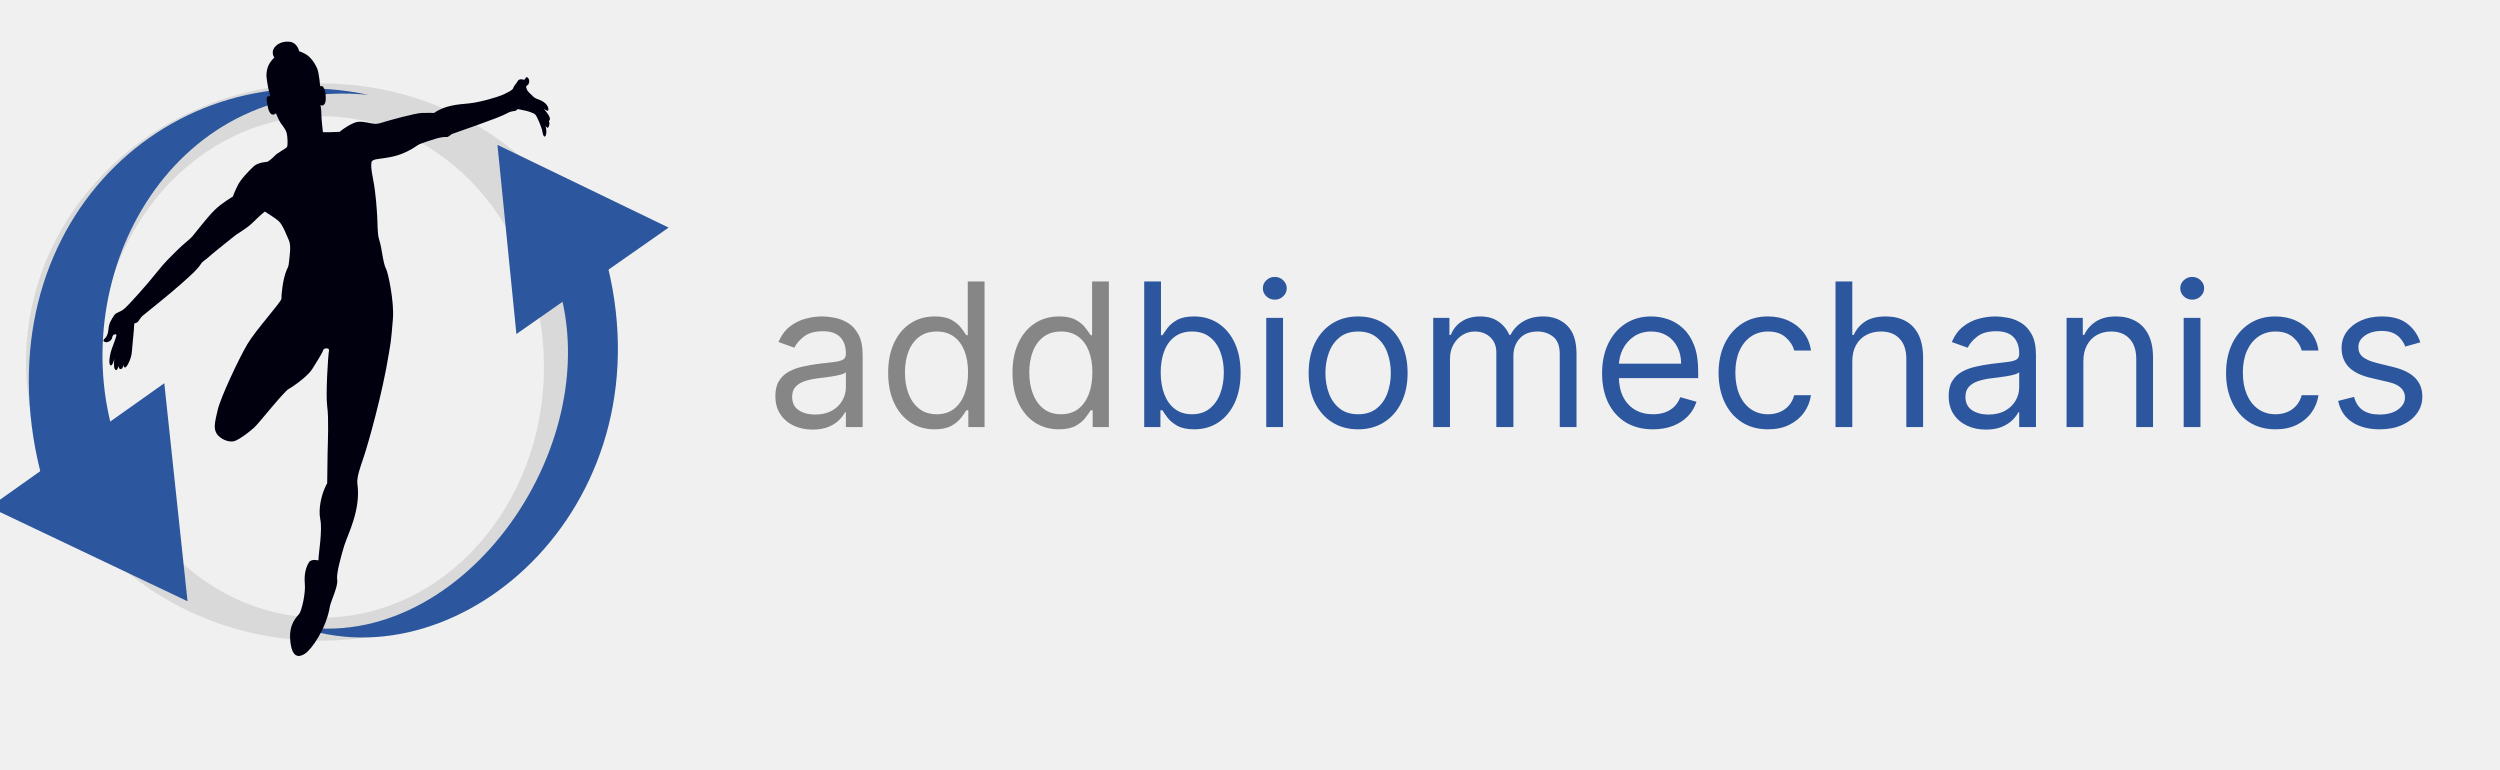
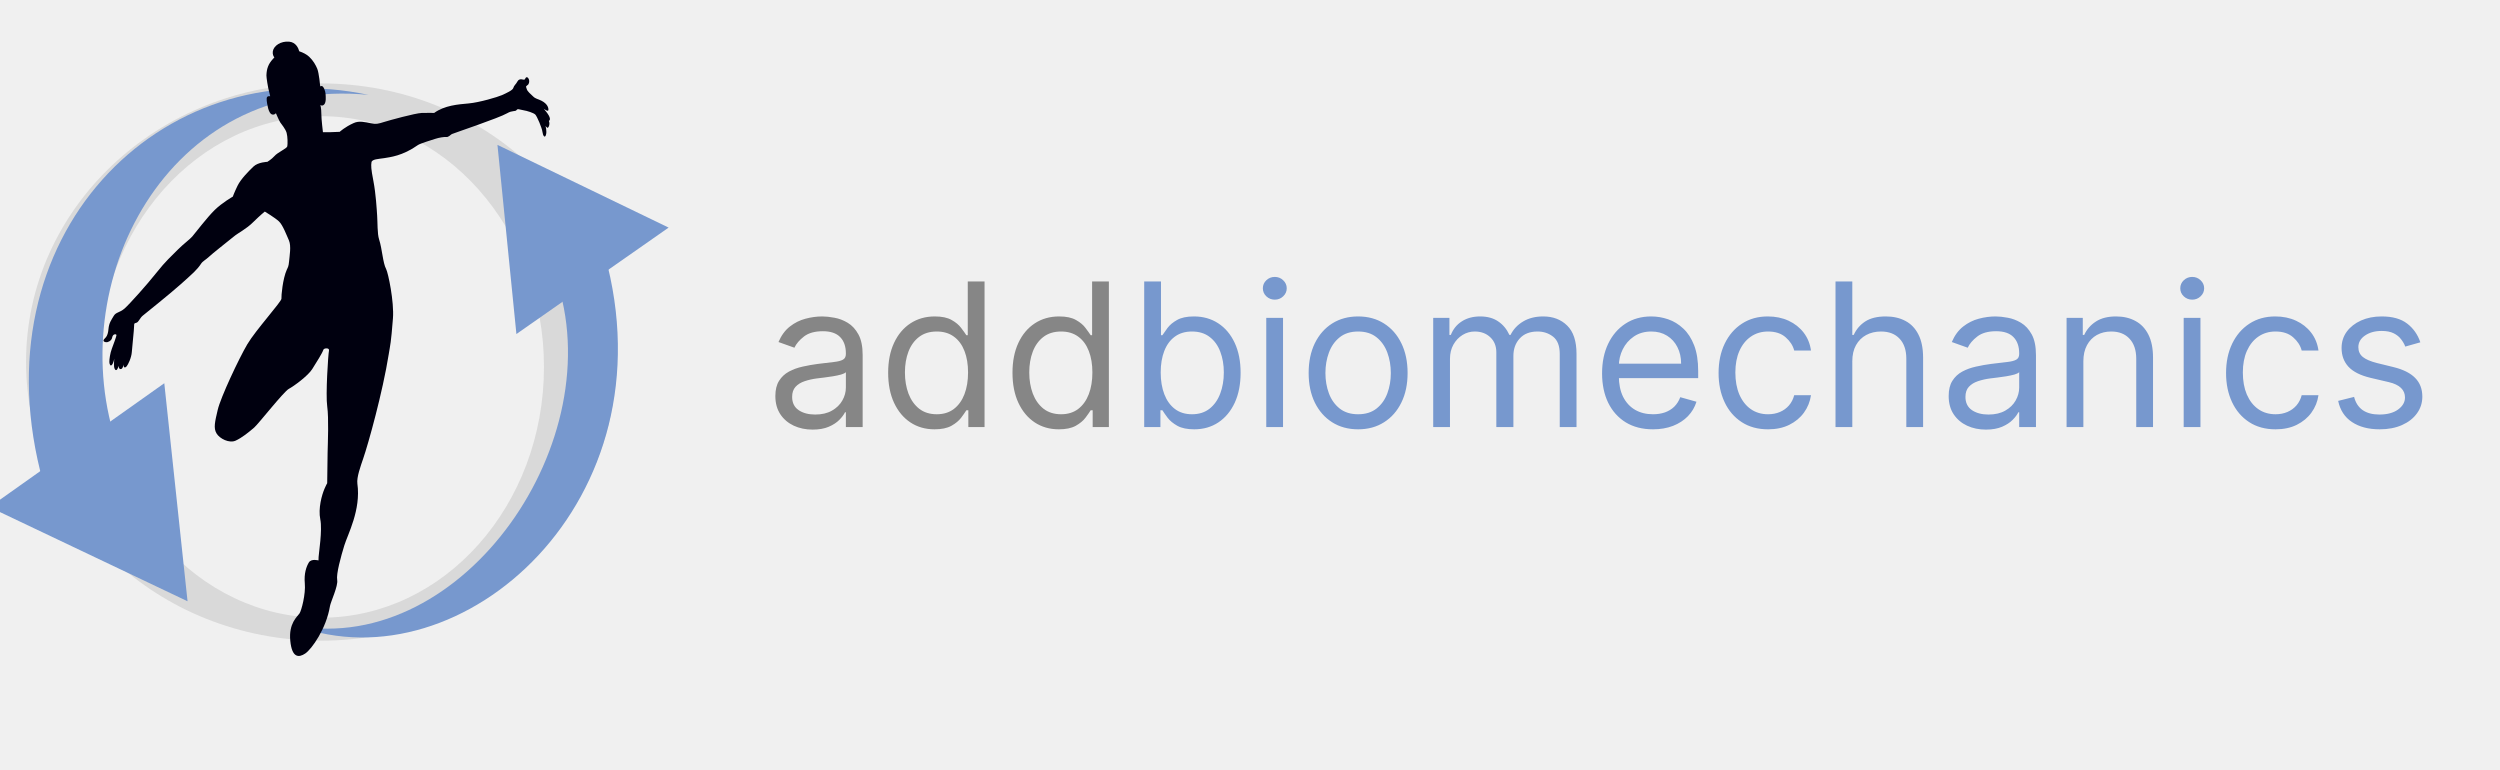
<svg xmlns="http://www.w3.org/2000/svg" xmlns:xlink="http://www.w3.org/1999/xlink" width="562" height="173" viewBox="0 0 562 173" fill="none" version="1.1" id="svg3712">
  <g clip-path="url(#clip0_123_2)" id="g3705">
    <path d="M182.675 96.575C181.119 96.575 179.708 96.282 178.44 95.696C177.172 95.1 176.165 94.242 175.42 93.124C174.674 91.994 174.301 90.631 174.301 89.033C174.301 87.626 174.578 86.487 175.132 85.613C175.686 84.729 176.426 84.036 177.353 83.535C178.28 83.035 179.303 82.662 180.422 82.417C181.551 82.161 182.685 81.959 183.825 81.81C185.317 81.618 186.526 81.474 187.453 81.378C188.39 81.272 189.072 81.096 189.498 80.851C189.935 80.606 190.153 80.18 190.153 79.572V79.445C190.153 77.868 189.722 76.643 188.859 75.769C188.007 74.896 186.712 74.459 184.976 74.459C183.175 74.459 181.764 74.853 180.741 75.641C179.718 76.43 178.999 77.271 178.584 78.166L175.004 76.888C175.643 75.396 176.496 74.235 177.561 73.404C178.637 72.562 179.809 71.977 181.077 71.646C182.355 71.305 183.612 71.135 184.848 71.135C185.636 71.135 186.542 71.231 187.565 71.423C188.598 71.604 189.594 71.982 190.553 72.557C191.522 73.132 192.327 74.001 192.966 75.162C193.605 76.323 193.925 77.879 193.925 79.828V96H190.153V92.676H189.962C189.706 93.209 189.28 93.779 188.683 94.386C188.087 94.993 187.293 95.51 186.302 95.936C185.311 96.362 184.102 96.575 182.675 96.575ZM183.25 93.188C184.741 93.188 185.999 92.894 187.021 92.309C188.055 91.723 188.832 90.966 189.354 90.039C189.887 89.113 190.153 88.138 190.153 87.115V83.663C189.994 83.855 189.642 84.031 189.099 84.191C188.566 84.34 187.948 84.473 187.245 84.59C186.553 84.697 185.876 84.793 185.216 84.878C184.566 84.952 184.038 85.016 183.634 85.07C182.653 85.197 181.737 85.405 180.885 85.693C180.043 85.97 179.362 86.391 178.839 86.955C178.328 87.509 178.072 88.266 178.072 89.224C178.072 90.535 178.557 91.526 179.527 92.197C180.507 92.857 181.748 93.188 183.25 93.188ZM210.077 96.511C208.031 96.511 206.225 95.995 204.659 94.961C203.093 93.917 201.868 92.447 200.984 90.551C200.1 88.644 199.658 86.391 199.658 83.791C199.658 81.213 200.1 78.976 200.984 77.079C201.868 75.183 203.099 73.718 204.675 72.685C206.252 71.652 208.074 71.135 210.141 71.135C211.739 71.135 213.001 71.401 213.928 71.934C214.865 72.456 215.579 73.053 216.069 73.724C216.57 74.384 216.959 74.928 217.236 75.354H217.555V63.273H221.327V96H217.683V92.229H217.236C216.959 92.676 216.565 93.241 216.053 93.923C215.542 94.594 214.812 95.196 213.864 95.728C212.916 96.25 211.653 96.511 210.077 96.511ZM210.588 93.124C212.101 93.124 213.379 92.729 214.423 91.941C215.467 91.142 216.261 90.039 216.804 88.633C217.348 87.216 217.619 85.581 217.619 83.727C217.619 81.895 217.353 80.291 216.82 78.917C216.288 77.532 215.499 76.456 214.455 75.689C213.411 74.912 212.122 74.523 210.588 74.523C208.99 74.523 207.658 74.933 206.593 75.753C205.538 76.563 204.745 77.665 204.212 79.061C203.69 80.446 203.429 82.001 203.429 83.727C203.429 85.474 203.695 87.062 204.228 88.489C204.771 89.906 205.57 91.035 206.625 91.877C207.69 92.708 209.011 93.124 210.588 93.124ZM238.026 96.511C235.98 96.511 234.175 95.995 232.609 94.961C231.043 93.917 229.817 92.447 228.933 90.551C228.049 88.644 227.607 86.391 227.607 83.791C227.607 81.213 228.049 78.976 228.933 77.079C229.817 75.183 231.048 73.718 232.625 72.685C234.201 71.652 236.023 71.135 238.09 71.135C239.688 71.135 240.95 71.401 241.877 71.934C242.815 72.456 243.528 73.053 244.018 73.724C244.519 74.384 244.908 74.928 245.185 75.354H245.505V63.273H249.276V96H245.632V92.229H245.185C244.908 92.676 244.514 93.241 244.002 93.923C243.491 94.594 242.761 95.196 241.813 95.728C240.865 96.25 239.603 96.511 238.026 96.511ZM238.537 93.124C240.05 93.124 241.328 92.729 242.372 91.941C243.416 91.142 244.21 90.039 244.753 88.633C245.297 87.216 245.568 85.581 245.568 83.727C245.568 81.895 245.302 80.291 244.769 78.917C244.237 77.532 243.448 76.456 242.404 75.689C241.36 74.912 240.071 74.523 238.537 74.523C236.939 74.523 235.608 74.933 234.542 75.753C233.487 76.563 232.694 77.665 232.161 79.061C231.639 80.446 231.378 82.001 231.378 83.727C231.378 85.474 231.644 87.062 232.177 88.489C232.72 89.906 233.519 91.035 234.574 91.877C235.639 92.708 236.96 93.124 238.537 93.124Z" fill="#868686" id="path3657" />
-     <path d="M257.218 96V63.273H260.989V75.354H261.309C261.586 74.928 261.969 74.384 262.459 73.724C262.96 73.053 263.674 72.456 264.601 71.934C265.538 71.401 266.806 71.135 268.404 71.135C270.471 71.135 272.293 71.652 273.869 72.685C275.446 73.718 276.676 75.183 277.561 77.079C278.445 78.976 278.887 81.213 278.887 83.791C278.887 86.391 278.445 88.644 277.561 90.551C276.676 92.447 275.451 93.917 273.885 94.961C272.319 95.995 270.513 96.511 268.468 96.511C266.891 96.511 265.629 96.25 264.681 95.728C263.733 95.196 263.003 94.594 262.491 93.923C261.98 93.241 261.586 92.676 261.309 92.229H260.861V96H257.218ZM260.925 83.727C260.925 85.581 261.197 87.216 261.74 88.633C262.284 90.039 263.077 91.142 264.121 91.941C265.165 92.729 266.444 93.124 267.957 93.124C269.533 93.124 270.849 92.708 271.904 91.877C272.969 91.035 273.768 89.906 274.301 88.489C274.844 87.062 275.116 85.474 275.116 83.727C275.116 82.001 274.849 80.446 274.317 79.061C273.795 77.665 273.001 76.563 271.936 75.753C270.881 74.933 269.555 74.523 267.957 74.523C266.422 74.523 265.133 74.912 264.089 75.689C263.045 76.456 262.257 77.532 261.724 78.917C261.192 80.291 260.925 81.895 260.925 83.727ZM284.656 96V71.454H288.427V96H284.656ZM286.573 67.364C285.838 67.364 285.204 67.113 284.672 66.613C284.15 66.112 283.889 65.51 283.889 64.807C283.889 64.104 284.15 63.502 284.672 63.001C285.204 62.5 285.838 62.25 286.573 62.25C287.309 62.25 287.937 62.5 288.459 63.001C288.992 63.502 289.258 64.104 289.258 64.807C289.258 65.51 288.992 66.112 288.459 66.613C287.937 67.113 287.309 67.364 286.573 67.364ZM305.306 96.511C303.09 96.511 301.146 95.984 299.473 94.929C297.811 93.875 296.512 92.399 295.574 90.503C294.647 88.606 294.184 86.391 294.184 83.855C294.184 81.298 294.647 79.066 295.574 77.159C296.512 75.252 297.811 73.772 299.473 72.717C301.146 71.662 303.09 71.135 305.306 71.135C307.522 71.135 309.461 71.662 311.123 72.717C312.795 73.772 314.095 75.252 315.022 77.159C315.96 79.066 316.428 81.298 316.428 83.855C316.428 86.391 315.96 88.606 315.022 90.503C314.095 92.399 312.795 93.875 311.123 94.929C309.461 95.984 307.522 96.511 305.306 96.511ZM305.306 93.124C306.989 93.124 308.374 92.692 309.461 91.829C310.548 90.966 311.352 89.832 311.874 88.425C312.396 87.019 312.657 85.496 312.657 83.855C312.657 82.215 312.396 80.686 311.874 79.269C311.352 77.852 310.548 76.707 309.461 75.833C308.374 74.96 306.989 74.523 305.306 74.523C303.623 74.523 302.238 74.96 301.151 75.833C300.065 76.707 299.26 77.852 298.738 79.269C298.216 80.686 297.955 82.215 297.955 83.855C297.955 85.496 298.216 87.019 298.738 88.425C299.26 89.832 300.065 90.966 301.151 91.829C302.238 92.692 303.623 93.124 305.306 93.124ZM322.185 96V71.454H325.829V75.29H326.148C326.66 73.979 327.485 72.962 328.625 72.238C329.765 71.502 331.134 71.135 332.732 71.135C334.351 71.135 335.699 71.502 336.775 72.238C337.862 72.962 338.709 73.979 339.316 75.29H339.571C340.2 74.022 341.143 73.015 342.4 72.269C343.657 71.513 345.165 71.135 346.922 71.135C349.117 71.135 350.912 71.822 352.308 73.196C353.703 74.56 354.401 76.685 354.401 79.572V96H350.63V79.572C350.63 77.761 350.134 76.467 349.144 75.689C348.153 74.912 346.986 74.523 345.644 74.523C343.918 74.523 342.581 75.045 341.633 76.089C340.685 77.122 340.211 78.433 340.211 80.02V96H336.375V79.189C336.375 77.793 335.923 76.669 335.017 75.817C334.112 74.954 332.945 74.523 331.517 74.523C330.537 74.523 329.621 74.784 328.769 75.306C327.927 75.828 327.245 76.552 326.723 77.479C326.212 78.395 325.956 79.455 325.956 80.659V96H322.185ZM371.588 96.511C369.223 96.511 367.182 95.989 365.467 94.945C363.763 93.891 362.447 92.421 361.52 90.535C360.604 88.638 360.146 86.433 360.146 83.919C360.146 81.405 360.604 79.189 361.52 77.271C362.447 75.343 363.736 73.841 365.387 72.765C367.049 71.678 368.988 71.135 371.204 71.135C372.483 71.135 373.745 71.348 374.991 71.774C376.238 72.2 377.372 72.893 378.395 73.852C379.418 74.8 380.233 76.057 380.84 77.623C381.447 79.189 381.751 81.117 381.751 83.408V85.006H362.831V81.746H377.916C377.916 80.361 377.639 79.125 377.085 78.038C376.541 76.952 375.764 76.094 374.752 75.466C373.75 74.837 372.568 74.523 371.204 74.523C369.702 74.523 368.402 74.896 367.305 75.641C366.218 76.376 365.382 77.335 364.796 78.518C364.21 79.7 363.917 80.968 363.917 82.321V84.494C363.917 86.348 364.237 87.919 364.876 89.209C365.526 90.487 366.426 91.462 367.577 92.133C368.727 92.793 370.064 93.124 371.588 93.124C372.578 93.124 373.473 92.985 374.272 92.708C375.082 92.421 375.78 91.994 376.366 91.43C376.952 90.854 377.404 90.141 377.724 89.288L381.367 90.311C380.984 91.547 380.339 92.633 379.434 93.571C378.528 94.498 377.41 95.222 376.078 95.744C374.746 96.256 373.25 96.511 371.588 96.511ZM397.459 96.511C395.158 96.511 393.177 95.968 391.515 94.881C389.853 93.795 388.574 92.298 387.68 90.391C386.785 88.484 386.337 86.305 386.337 83.855C386.337 81.362 386.795 79.162 387.712 77.255C388.638 75.338 389.927 73.841 391.579 72.765C393.241 71.678 395.18 71.135 397.396 71.135C399.121 71.135 400.677 71.454 402.062 72.094C403.447 72.733 404.581 73.628 405.465 74.778C406.35 75.929 406.898 77.271 407.111 78.805H403.34C403.052 77.687 402.413 76.696 401.422 75.833C400.442 74.96 399.121 74.523 397.459 74.523C395.989 74.523 394.7 74.906 393.592 75.673C392.495 76.43 391.637 77.5 391.019 78.885C390.412 80.26 390.109 81.874 390.109 83.727C390.109 85.624 390.407 87.275 391.003 88.681C391.611 90.087 392.463 91.179 393.56 91.957C394.668 92.735 395.968 93.124 397.459 93.124C398.44 93.124 399.329 92.953 400.128 92.612C400.927 92.271 401.604 91.781 402.158 91.142C402.712 90.503 403.106 89.736 403.34 88.841H407.111C406.898 90.29 406.371 91.595 405.529 92.756C404.698 93.907 403.596 94.823 402.222 95.505C400.858 96.176 399.271 96.511 397.459 96.511ZM416.396 81.234V96H412.625V63.273H416.396V75.29H416.715C417.291 74.022 418.154 73.015 419.304 72.269C420.465 71.513 422.01 71.135 423.938 71.135C425.611 71.135 427.076 71.471 428.333 72.142C429.59 72.802 430.565 73.82 431.257 75.194C431.96 76.558 432.312 78.294 432.312 80.403V96H428.541V80.659C428.541 78.71 428.035 77.202 427.023 76.137C426.021 75.061 424.631 74.523 422.852 74.523C421.616 74.523 420.508 74.784 419.528 75.306C418.559 75.828 417.791 76.59 417.227 77.591C416.673 78.592 416.396 79.807 416.396 81.234ZM446.434 96.575C444.879 96.575 443.468 96.282 442.2 95.696C440.932 95.1 439.925 94.242 439.18 93.124C438.434 91.994 438.061 90.631 438.061 89.033C438.061 87.626 438.338 86.487 438.892 85.613C439.446 84.729 440.186 84.036 441.113 83.535C442.04 83.035 443.063 82.662 444.181 82.417C445.311 82.161 446.445 81.959 447.585 81.81C449.077 81.618 450.286 81.474 451.213 81.378C452.15 81.272 452.832 81.096 453.258 80.851C453.695 80.606 453.913 80.18 453.913 79.572V79.445C453.913 77.868 453.482 76.643 452.619 75.769C451.767 74.896 450.472 74.459 448.736 74.459C446.935 74.459 445.524 74.853 444.501 75.641C443.478 76.43 442.759 77.271 442.344 78.166L438.764 76.888C439.403 75.396 440.256 74.235 441.321 73.404C442.397 72.562 443.569 71.977 444.836 71.646C446.115 71.305 447.372 71.135 448.608 71.135C449.396 71.135 450.302 71.231 451.324 71.423C452.358 71.604 453.354 71.982 454.313 72.557C455.282 73.132 456.086 74.001 456.726 75.162C457.365 76.323 457.684 77.879 457.684 79.828V96H453.913V92.676H453.721C453.466 93.209 453.04 93.779 452.443 94.386C451.846 94.993 451.053 95.51 450.062 95.936C449.071 96.362 447.862 96.575 446.434 96.575ZM447.01 93.188C448.501 93.188 449.758 92.894 450.781 92.309C451.814 91.723 452.592 90.966 453.114 90.039C453.647 89.113 453.913 88.138 453.913 87.115V83.663C453.753 83.855 453.402 84.031 452.858 84.191C452.326 84.34 451.708 84.473 451.005 84.59C450.312 84.697 449.636 84.793 448.975 84.878C448.325 84.952 447.798 85.016 447.393 85.07C446.413 85.197 445.497 85.405 444.645 85.693C443.803 85.97 443.121 86.391 442.599 86.955C442.088 87.509 441.832 88.266 441.832 89.224C441.832 90.535 442.317 91.526 443.286 92.197C444.267 92.857 445.508 93.188 447.01 93.188ZM468.339 81.234V96H464.568V71.454H468.211V75.29H468.531C469.106 74.043 469.98 73.042 471.152 72.285C472.324 71.519 473.836 71.135 475.69 71.135C477.352 71.135 478.806 71.476 480.053 72.158C481.299 72.829 482.269 73.852 482.961 75.226C483.653 76.59 484 78.315 484 80.403V96H480.228V80.659C480.228 78.731 479.728 77.229 478.726 76.153C477.725 75.066 476.351 74.523 474.603 74.523C473.4 74.523 472.324 74.784 471.375 75.306C470.438 75.828 469.698 76.59 469.154 77.591C468.611 78.592 468.339 79.807 468.339 81.234ZM490.891 96V71.454H494.662V96H490.891ZM492.809 67.364C492.074 67.364 491.44 67.113 490.907 66.613C490.385 66.112 490.124 65.51 490.124 64.807C490.124 64.104 490.385 63.502 490.907 63.001C491.44 62.5 492.074 62.25 492.809 62.25C493.544 62.25 494.172 62.5 494.694 63.001C495.227 63.502 495.493 64.104 495.493 64.807C495.493 65.51 495.227 66.112 494.694 66.613C494.172 67.113 493.544 67.364 492.809 67.364ZM511.541 96.511C509.24 96.511 507.259 95.968 505.597 94.881C503.935 93.795 502.657 92.298 501.762 90.391C500.867 88.484 500.419 86.305 500.419 83.855C500.419 81.362 500.877 79.162 501.794 77.255C502.72 75.338 504.009 73.841 505.661 72.765C507.323 71.678 509.262 71.135 511.478 71.135C513.203 71.135 514.759 71.454 516.144 72.094C517.529 72.733 518.663 73.628 519.547 74.778C520.432 75.929 520.98 77.271 521.193 78.805H517.422C517.134 77.687 516.495 76.696 515.505 75.833C514.524 74.96 513.203 74.523 511.541 74.523C510.071 74.523 508.782 74.906 507.674 75.673C506.577 76.43 505.719 77.5 505.101 78.885C504.494 80.26 504.191 81.874 504.191 83.727C504.191 85.624 504.489 87.275 505.085 88.681C505.693 90.087 506.545 91.179 507.642 91.957C508.75 92.735 510.05 93.124 511.541 93.124C512.522 93.124 513.411 92.953 514.21 92.612C515.009 92.271 515.686 91.781 516.24 91.142C516.794 90.503 517.188 89.736 517.422 88.841H521.193C520.98 90.29 520.453 91.595 519.611 92.756C518.78 93.907 517.678 94.823 516.304 95.505C514.94 96.176 513.353 96.511 511.541 96.511ZM544.093 76.952L540.705 77.91C540.492 77.346 540.178 76.797 539.762 76.265C539.358 75.721 538.804 75.274 538.1 74.922C537.397 74.571 536.497 74.395 535.4 74.395C533.898 74.395 532.646 74.741 531.644 75.434C530.654 76.115 530.158 76.984 530.158 78.038C530.158 78.976 530.499 79.716 531.181 80.26C531.863 80.803 532.928 81.256 534.377 81.618L538.021 82.513C540.215 83.046 541.85 83.86 542.926 84.958C544.002 86.044 544.54 87.445 544.54 89.16C544.54 90.567 544.136 91.824 543.326 92.932C542.527 94.04 541.408 94.913 539.97 95.553C538.532 96.192 536.859 96.511 534.952 96.511C532.449 96.511 530.377 95.968 528.736 94.881C527.095 93.795 526.057 92.207 525.62 90.119L529.199 89.224C529.54 90.546 530.185 91.536 531.133 92.197C532.092 92.857 533.344 93.188 534.888 93.188C536.646 93.188 538.042 92.815 539.075 92.069C540.119 91.312 540.641 90.407 540.641 89.352C540.641 88.5 540.343 87.786 539.746 87.211C539.15 86.625 538.234 86.188 536.998 85.901L532.907 84.942C530.659 84.409 529.008 83.584 527.953 82.465C526.909 81.336 526.387 79.924 526.387 78.23C526.387 76.845 526.776 75.62 527.554 74.555C528.342 73.489 529.413 72.653 530.766 72.046C532.129 71.439 533.674 71.135 535.4 71.135C537.829 71.135 539.736 71.668 541.121 72.733C542.516 73.798 543.507 75.204 544.093 76.952Z" fill="#0D6EFD" id="path3659" style="fill:#2c579e;fill-opacity:1" />
+     <path d="M257.218 96V63.273H260.989V75.354H261.309C261.586 74.928 261.969 74.384 262.459 73.724C262.96 73.053 263.674 72.456 264.601 71.934C265.538 71.401 266.806 71.135 268.404 71.135C270.471 71.135 272.293 71.652 273.869 72.685C275.446 73.718 276.676 75.183 277.561 77.079C278.445 78.976 278.887 81.213 278.887 83.791C278.887 86.391 278.445 88.644 277.561 90.551C276.676 92.447 275.451 93.917 273.885 94.961C272.319 95.995 270.513 96.511 268.468 96.511C266.891 96.511 265.629 96.25 264.681 95.728C263.733 95.196 263.003 94.594 262.491 93.923C261.98 93.241 261.586 92.676 261.309 92.229H260.861V96H257.218ZM260.925 83.727C260.925 85.581 261.197 87.216 261.74 88.633C262.284 90.039 263.077 91.142 264.121 91.941C265.165 92.729 266.444 93.124 267.957 93.124C269.533 93.124 270.849 92.708 271.904 91.877C272.969 91.035 273.768 89.906 274.301 88.489C274.844 87.062 275.116 85.474 275.116 83.727C275.116 82.001 274.849 80.446 274.317 79.061C273.795 77.665 273.001 76.563 271.936 75.753C270.881 74.933 269.555 74.523 267.957 74.523C266.422 74.523 265.133 74.912 264.089 75.689C263.045 76.456 262.257 77.532 261.724 78.917C261.192 80.291 260.925 81.895 260.925 83.727ZM284.656 96V71.454H288.427V96H284.656ZM286.573 67.364C285.838 67.364 285.204 67.113 284.672 66.613C284.15 66.112 283.889 65.51 283.889 64.807C283.889 64.104 284.15 63.502 284.672 63.001C285.204 62.5 285.838 62.25 286.573 62.25C287.309 62.25 287.937 62.5 288.459 63.001C288.992 63.502 289.258 64.104 289.258 64.807C289.258 65.51 288.992 66.112 288.459 66.613C287.937 67.113 287.309 67.364 286.573 67.364ZM305.306 96.511C303.09 96.511 301.146 95.984 299.473 94.929C297.811 93.875 296.512 92.399 295.574 90.503C294.647 88.606 294.184 86.391 294.184 83.855C294.184 81.298 294.647 79.066 295.574 77.159C296.512 75.252 297.811 73.772 299.473 72.717C301.146 71.662 303.09 71.135 305.306 71.135C307.522 71.135 309.461 71.662 311.123 72.717C312.795 73.772 314.095 75.252 315.022 77.159C315.96 79.066 316.428 81.298 316.428 83.855C316.428 86.391 315.96 88.606 315.022 90.503C314.095 92.399 312.795 93.875 311.123 94.929C309.461 95.984 307.522 96.511 305.306 96.511ZM305.306 93.124C306.989 93.124 308.374 92.692 309.461 91.829C310.548 90.966 311.352 89.832 311.874 88.425C312.396 87.019 312.657 85.496 312.657 83.855C312.657 82.215 312.396 80.686 311.874 79.269C311.352 77.852 310.548 76.707 309.461 75.833C308.374 74.96 306.989 74.523 305.306 74.523C303.623 74.523 302.238 74.96 301.151 75.833C300.065 76.707 299.26 77.852 298.738 79.269C298.216 80.686 297.955 82.215 297.955 83.855C297.955 85.496 298.216 87.019 298.738 88.425C299.26 89.832 300.065 90.966 301.151 91.829C302.238 92.692 303.623 93.124 305.306 93.124ZM322.185 96V71.454H325.829V75.29H326.148C326.66 73.979 327.485 72.962 328.625 72.238C329.765 71.502 331.134 71.135 332.732 71.135C334.351 71.135 335.699 71.502 336.775 72.238C337.862 72.962 338.709 73.979 339.316 75.29H339.571C340.2 74.022 341.143 73.015 342.4 72.269C343.657 71.513 345.165 71.135 346.922 71.135C349.117 71.135 350.912 71.822 352.308 73.196C353.703 74.56 354.401 76.685 354.401 79.572V96H350.63V79.572C350.63 77.761 350.134 76.467 349.144 75.689C348.153 74.912 346.986 74.523 345.644 74.523C343.918 74.523 342.581 75.045 341.633 76.089C340.685 77.122 340.211 78.433 340.211 80.02V96H336.375V79.189C336.375 77.793 335.923 76.669 335.017 75.817C334.112 74.954 332.945 74.523 331.517 74.523C330.537 74.523 329.621 74.784 328.769 75.306C327.927 75.828 327.245 76.552 326.723 77.479C326.212 78.395 325.956 79.455 325.956 80.659V96H322.185ZM371.588 96.511C369.223 96.511 367.182 95.989 365.467 94.945C363.763 93.891 362.447 92.421 361.52 90.535C360.604 88.638 360.146 86.433 360.146 83.919C360.146 81.405 360.604 79.189 361.52 77.271C362.447 75.343 363.736 73.841 365.387 72.765C367.049 71.678 368.988 71.135 371.204 71.135C372.483 71.135 373.745 71.348 374.991 71.774C376.238 72.2 377.372 72.893 378.395 73.852C379.418 74.8 380.233 76.057 380.84 77.623C381.447 79.189 381.751 81.117 381.751 83.408V85.006H362.831V81.746H377.916C377.916 80.361 377.639 79.125 377.085 78.038C376.541 76.952 375.764 76.094 374.752 75.466C373.75 74.837 372.568 74.523 371.204 74.523C369.702 74.523 368.402 74.896 367.305 75.641C366.218 76.376 365.382 77.335 364.796 78.518C364.21 79.7 363.917 80.968 363.917 82.321V84.494C363.917 86.348 364.237 87.919 364.876 89.209C365.526 90.487 366.426 91.462 367.577 92.133C368.727 92.793 370.064 93.124 371.588 93.124C372.578 93.124 373.473 92.985 374.272 92.708C375.082 92.421 375.78 91.994 376.366 91.43C376.952 90.854 377.404 90.141 377.724 89.288L381.367 90.311C380.984 91.547 380.339 92.633 379.434 93.571C378.528 94.498 377.41 95.222 376.078 95.744C374.746 96.256 373.25 96.511 371.588 96.511ZM397.459 96.511C395.158 96.511 393.177 95.968 391.515 94.881C389.853 93.795 388.574 92.298 387.68 90.391C386.785 88.484 386.337 86.305 386.337 83.855C386.337 81.362 386.795 79.162 387.712 77.255C388.638 75.338 389.927 73.841 391.579 72.765C393.241 71.678 395.18 71.135 397.396 71.135C399.121 71.135 400.677 71.454 402.062 72.094C403.447 72.733 404.581 73.628 405.465 74.778C406.35 75.929 406.898 77.271 407.111 78.805H403.34C403.052 77.687 402.413 76.696 401.422 75.833C400.442 74.96 399.121 74.523 397.459 74.523C395.989 74.523 394.7 74.906 393.592 75.673C392.495 76.43 391.637 77.5 391.019 78.885C390.412 80.26 390.109 81.874 390.109 83.727C390.109 85.624 390.407 87.275 391.003 88.681C391.611 90.087 392.463 91.179 393.56 91.957C394.668 92.735 395.968 93.124 397.459 93.124C398.44 93.124 399.329 92.953 400.128 92.612C400.927 92.271 401.604 91.781 402.158 91.142C402.712 90.503 403.106 89.736 403.34 88.841H407.111C406.898 90.29 406.371 91.595 405.529 92.756C404.698 93.907 403.596 94.823 402.222 95.505C400.858 96.176 399.271 96.511 397.459 96.511ZM416.396 81.234V96H412.625V63.273H416.396V75.29H416.715C417.291 74.022 418.154 73.015 419.304 72.269C420.465 71.513 422.01 71.135 423.938 71.135C425.611 71.135 427.076 71.471 428.333 72.142C429.59 72.802 430.565 73.82 431.257 75.194C431.96 76.558 432.312 78.294 432.312 80.403V96H428.541V80.659C428.541 78.71 428.035 77.202 427.023 76.137C426.021 75.061 424.631 74.523 422.852 74.523C421.616 74.523 420.508 74.784 419.528 75.306C418.559 75.828 417.791 76.59 417.227 77.591C416.673 78.592 416.396 79.807 416.396 81.234ZM446.434 96.575C444.879 96.575 443.468 96.282 442.2 95.696C440.932 95.1 439.925 94.242 439.18 93.124C438.434 91.994 438.061 90.631 438.061 89.033C438.061 87.626 438.338 86.487 438.892 85.613C439.446 84.729 440.186 84.036 441.113 83.535C442.04 83.035 443.063 82.662 444.181 82.417C445.311 82.161 446.445 81.959 447.585 81.81C449.077 81.618 450.286 81.474 451.213 81.378C452.15 81.272 452.832 81.096 453.258 80.851C453.695 80.606 453.913 80.18 453.913 79.572V79.445C453.913 77.868 453.482 76.643 452.619 75.769C451.767 74.896 450.472 74.459 448.736 74.459C446.935 74.459 445.524 74.853 444.501 75.641C443.478 76.43 442.759 77.271 442.344 78.166L438.764 76.888C439.403 75.396 440.256 74.235 441.321 73.404C442.397 72.562 443.569 71.977 444.836 71.646C446.115 71.305 447.372 71.135 448.608 71.135C449.396 71.135 450.302 71.231 451.324 71.423C452.358 71.604 453.354 71.982 454.313 72.557C455.282 73.132 456.086 74.001 456.726 75.162C457.365 76.323 457.684 77.879 457.684 79.828V96H453.913V92.676H453.721C453.466 93.209 453.04 93.779 452.443 94.386C451.846 94.993 451.053 95.51 450.062 95.936C449.071 96.362 447.862 96.575 446.434 96.575ZM447.01 93.188C448.501 93.188 449.758 92.894 450.781 92.309C451.814 91.723 452.592 90.966 453.114 90.039C453.647 89.113 453.913 88.138 453.913 87.115V83.663C453.753 83.855 453.402 84.031 452.858 84.191C452.326 84.34 451.708 84.473 451.005 84.59C450.312 84.697 449.636 84.793 448.975 84.878C448.325 84.952 447.798 85.016 447.393 85.07C446.413 85.197 445.497 85.405 444.645 85.693C443.803 85.97 443.121 86.391 442.599 86.955C442.088 87.509 441.832 88.266 441.832 89.224C441.832 90.535 442.317 91.526 443.286 92.197C444.267 92.857 445.508 93.188 447.01 93.188ZM468.339 81.234V96H464.568V71.454H468.211V75.29H468.531C469.106 74.043 469.98 73.042 471.152 72.285C472.324 71.519 473.836 71.135 475.69 71.135C477.352 71.135 478.806 71.476 480.053 72.158C481.299 72.829 482.269 73.852 482.961 75.226C483.653 76.59 484 78.315 484 80.403V96H480.228V80.659C480.228 78.731 479.728 77.229 478.726 76.153C477.725 75.066 476.351 74.523 474.603 74.523C473.4 74.523 472.324 74.784 471.375 75.306C470.438 75.828 469.698 76.59 469.154 77.591C468.611 78.592 468.339 79.807 468.339 81.234ZM490.891 96V71.454H494.662V96H490.891ZM492.809 67.364C492.074 67.364 491.44 67.113 490.907 66.613C490.385 66.112 490.124 65.51 490.124 64.807C490.124 64.104 490.385 63.502 490.907 63.001C491.44 62.5 492.074 62.25 492.809 62.25C493.544 62.25 494.172 62.5 494.694 63.001C495.227 63.502 495.493 64.104 495.493 64.807C495.493 65.51 495.227 66.112 494.694 66.613C494.172 67.113 493.544 67.364 492.809 67.364ZM511.541 96.511C509.24 96.511 507.259 95.968 505.597 94.881C503.935 93.795 502.657 92.298 501.762 90.391C500.867 88.484 500.419 86.305 500.419 83.855C500.419 81.362 500.877 79.162 501.794 77.255C502.72 75.338 504.009 73.841 505.661 72.765C507.323 71.678 509.262 71.135 511.478 71.135C513.203 71.135 514.759 71.454 516.144 72.094C517.529 72.733 518.663 73.628 519.547 74.778C520.432 75.929 520.98 77.271 521.193 78.805H517.422C517.134 77.687 516.495 76.696 515.505 75.833C514.524 74.96 513.203 74.523 511.541 74.523C510.071 74.523 508.782 74.906 507.674 75.673C506.577 76.43 505.719 77.5 505.101 78.885C504.494 80.26 504.191 81.874 504.191 83.727C504.191 85.624 504.489 87.275 505.085 88.681C505.693 90.087 506.545 91.179 507.642 91.957C508.75 92.735 510.05 93.124 511.541 93.124C512.522 93.124 513.411 92.953 514.21 92.612C515.009 92.271 515.686 91.781 516.24 91.142C516.794 90.503 517.188 89.736 517.422 88.841H521.193C520.98 90.29 520.453 91.595 519.611 92.756C518.78 93.907 517.678 94.823 516.304 95.505C514.94 96.176 513.353 96.511 511.541 96.511ZM544.093 76.952L540.705 77.91C540.492 77.346 540.178 76.797 539.762 76.265C539.358 75.721 538.804 75.274 538.1 74.922C537.397 74.571 536.497 74.395 535.4 74.395C533.898 74.395 532.646 74.741 531.644 75.434C530.654 76.115 530.158 76.984 530.158 78.038C530.158 78.976 530.499 79.716 531.181 80.26C531.863 80.803 532.928 81.256 534.377 81.618L538.021 82.513C540.215 83.046 541.85 83.86 542.926 84.958C544.002 86.044 544.54 87.445 544.54 89.16C544.54 90.567 544.136 91.824 543.326 92.932C542.527 94.04 541.408 94.913 539.97 95.553C538.532 96.192 536.859 96.511 534.952 96.511C532.449 96.511 530.377 95.968 528.736 94.881C527.095 93.795 526.057 92.207 525.62 90.119L529.199 89.224C529.54 90.546 530.185 91.536 531.133 92.197C532.092 92.857 533.344 93.188 534.888 93.188C536.646 93.188 538.042 92.815 539.075 92.069C540.119 91.312 540.641 90.407 540.641 89.352C540.641 88.5 540.343 87.786 539.746 87.211C539.15 86.625 538.234 86.188 536.998 85.901L532.907 84.942C530.659 84.409 529.008 83.584 527.953 82.465C526.909 81.336 526.387 79.924 526.387 78.23C526.387 76.845 526.776 75.62 527.554 74.555C528.342 73.489 529.413 72.653 530.766 72.046C532.129 71.439 533.674 71.135 535.4 71.135C537.829 71.135 539.736 71.668 541.121 72.733C542.516 73.798 543.507 75.204 544.093 76.952Z" fill="#0D6EFD" id="path3659" style="fill:#7798ce;fill-opacity:1" />
    <path fill-rule="evenodd" clip-rule="evenodd" d="M72.175 144.022C108.803 144.022 138.495 115.979 138.495 81.387C138.495 46.795 108.803 18.752 72.175 18.752C35.548 18.752 5.856 46.795 5.856 81.387C5.856 115.979 35.548 144.022 72.175 144.022ZM72.175 138.864C99.849 138.864 122.283 113.625 122.283 82.492C122.283 51.359 99.849 26.121 72.175 26.121C44.502 26.121 22.068 51.359 22.068 82.492C22.068 113.625 44.502 138.864 72.175 138.864Z" fill="#D9D9D9" id="path3661" />
-     <path d="M42.16 135.165L-2.358 114L36.932 86.15L42.16 135.165Z" fill="#0D6EFD" id="path3663" style="fill:#2c579e;fill-opacity:1" />
-     <path d="M82.86 21.331C37.542 16.91 13.649 63.867 26.489 100.546L9.723 108.494C-5.65 53.105 36.068 11.384 82.86 21.331Z" fill="#0D6EFD" id="path3665" style="fill:#2c579e;fill-opacity:1" />
-     <path d="M111.827 32.567L150.306 51.163L116.088 75.091L111.827 32.567Z" fill="#0D6EFD" id="path3667" style="fill:#2c579e;fill-opacity:1" />
-     <path d="M66.649 140.706C104.23 147.338 137.731 98.987 124.891 62.308L135.934 57.221C151.308 112.61 103.861 154.338 66.649 140.706Z" fill="#0D6EFD" id="path3669" style="fill:#2c579e;fill-opacity:1" />
+     <path d="M42.16 135.165L-2.358 114L36.932 86.15L42.16 135.165Z" fill="#0D6EFD" id="path3663" style="fill:#7798ce;fill-opacity:1" />
+     <path d="M82.86 21.331C37.542 16.91 13.649 63.867 26.489 100.546L9.723 108.494C-5.65 53.105 36.068 11.384 82.86 21.331Z" fill="#0D6EFD" id="path3665" style="fill:#7798ce;fill-opacity:1" />
+     <path d="M111.827 32.567L150.306 51.163L116.088 75.091L111.827 32.567Z" fill="#0D6EFD" id="path3667" style="fill:#7798ce;fill-opacity:1" />
+     <path d="M66.649 140.706C104.23 147.338 137.731 98.987 124.891 62.308L135.934 57.221C151.308 112.61 103.861 154.338 66.649 140.706Z" fill="#0D6EFD" id="path3669" style="fill:#7798ce;fill-opacity:1" />
    <path d="m 123.369,27.2 c 0.794,-0.486 -0.456,-1.956 -1.146,-2.765 0,0 1.009,0.784 1.055,0.304 0.052,-0.46 -0.163,-1.379 -1.575,-2.105 -0.781,-0.395 -1.302,-0.408 -1.849,-0.945 -0.547,-0.531 -1.296,-1.133 -1.432,-1.651 -0.137,-0.486 -0.345,-0.576 0.182,-0.913 0.345,-0.22 0.436,-0.874 0.319,-1.204 -0.247,-0.699 -0.684,-0.725 -0.866,-0.201 -0.091,0.278 -0.41,0.194 -0.736,0.117 -0.319,-0.058 -0.755,0.019 -0.957,0.408 -0.41,0.771 -0.794,0.913 -0.977,1.535 -0.117,0.505 -1.602,1.179 -2.552,1.606 -0.944,0.421 -5.065,1.651 -7.48,1.865 -2.396,0.22 -5.403,0.434 -7.76,2.143 0,0 -1.413,-0.058 -2.812,0 -1.393,0.045 -7.272,1.651 -8.47,2.033 -1.211,0.376 -1.686,0.55 -2.962,0.278 -1.296,-0.246 -2.604,-0.609 -3.835,-0.045 -1.979,0.881 -3.151,1.975 -3.151,1.975 0,0 -1.634,0.084 -2.22,0.084 h -1.549 c 0,0 -0.358,-2.869 -0.358,-4.119 0,-1.263 -0.221,-2.001 -0.221,-2.001 0,0 0.456,0.369 0.892,-0.155 0.436,-0.525 0.319,-1.71 0.273,-2.39 -0.046,-0.57 -0.462,-1.865 -0.977,-1.71 -0.117,0.045 -0.182,0.058 -0.221,0.071 0,-0.045 -0.273,-3.005 -0.658,-3.944 -0.345,-0.835 -0.892,-1.826 -1.823,-2.713 -0.534,-0.505 -1.361,-0.945 -2.233,-1.23 -0.182,-0.68 -0.736,-2.033 -2.279,-2.163 -1.868,-0.155 -3.45,0.9 -3.659,2.163 -0.091,0.661 0.117,1.114 0.345,1.379 -0.111,0.13 -0.234,0.246 -0.345,0.376 -1.048,1.146 -1.387,2.189 -1.439,3.659 -0.02,0.408 0.326,2.739 0.631,3.788 0.208,0.745 0.208,0.913 0.208,0.913 0,0 -0.736,-0.175 -0.781,0.453 -0.046,0.622 0.182,1.664 0.326,2.254 0.156,0.57 0.456,1.353 1.003,1.405 0.547,0.058 0.736,-0.324 0.736,-0.324 0,0 0.736,1.729 0.983,2.085 0.247,0.369 1.185,1.464 1.432,2.344 0.247,0.881 0.247,2.493 0.156,3.018 -0.091,0.525 -2.122,1.308 -2.936,2.254 -0.573,0.654 -1.549,1.25 -1.549,1.25 0,0 -2.07,0.058 -3.112,1.049 -1.029,0.984 -2.851,2.81 -3.587,4.319 -0.736,1.509 -1.068,2.454 -1.068,2.454 0,0 -2.396,1.36 -4.075,3.005 -1.686,1.664 -4.036,4.753 -5.039,5.958 -0.521,0.622 -1.934,1.638 -3.21,2.914 -1.575,1.6 -2.715,2.545 -4.863,5.252 -2.148,2.713 -6.068,7.078 -7.161,8.036 -1.113,0.958 -1.894,0.771 -2.415,1.638 -0.566,0.971 -1.055,1.554 -1.185,2.934 -0.072,0.855 -0.221,1.224 -0.384,1.58 -0.221,0.453 -0.71,0.706 -0.736,1.004 -0.026,0.324 0.384,0.369 0.592,0.408 0.319,0.058 1.211,-0.278 1.348,-1.03 0.156,-0.945 0.977,-0.835 0.977,-0.576 0,0.259 -0.703,2.189 -1.029,3.031 -0.397,1.056 -0.592,2.415 -0.573,3.044 0.02,0.486 0.254,1.004 0.573,0.622 0.345,-0.376 0.534,-1.379 0.534,-1.379 0,0 -0.091,0.945 -0.052,1.684 0.072,0.926 0.671,1.425 1.009,-0.104 0,0 0,0.771 0.508,0.751 0.495,-0.026 0.631,-1.075 0.631,-1.075 -0.052,0.706 0.273,0.945 0.703,0.421 0.293,-0.35 1.055,-1.859 1.146,-3.193 0.091,-1.334 0.508,-4.993 0.508,-5.783 0,-0.797 0.117,-0.635 0.547,-0.797 0.482,-0.155 0.755,-1.056 1.393,-1.58 0.645,-0.531 6.022,-4.818 8.574,-7.097 2.741,-2.454 3.626,-3.206 4.557,-4.604 0.326,-0.525 1.081,-0.9 1.732,-1.515 0.658,-0.654 4.388,-3.568 5.54,-4.52 1.146,-0.958 2.812,-1.684 4.446,-3.309 1.634,-1.606 2.598,-2.364 2.598,-2.364 0,0 2.324,1.405 3.177,2.208 0.866,0.809 1.686,3.031 2.253,4.293 0.547,1.276 0.117,3.523 0.026,4.695 -0.111,1.179 -0.247,1.289 -0.508,1.859 -0.931,2.085 -1.256,5.899 -1.211,6.534 0.052,0.622 -5.814,7.097 -7.669,10.238 -1.868,3.16 -6.002,11.948 -6.653,14.745 -0.631,2.694 -0.983,4.099 -0.273,5.291 0.703,1.204 2.897,2.292 4.316,1.625 1.432,-0.661 2.878,-1.839 4.154,-2.934 0.931,-0.797 6.666,-8.108 7.786,-8.697 1.12,-0.596 4.316,-2.934 5.254,-4.436 1.055,-1.71 2.194,-3.439 2.526,-4.378 0.137,-0.369 1.413,-0.479 1.25,0.22 -0.182,0.699 -0.781,9.966 -0.397,12.556 0.371,2.59 0.137,8.218 0.085,10.394 -0.052,2.189 -0.052,5.673 -0.091,6.774 -0.02,0.259 0.085,-0.233 -0.566,1.23 -0.645,1.451 -1.497,4.552 -0.983,6.987 0.495,2.454 -0.358,7.654 -0.384,8.438 l -0.026,0.784 c 0,0 -1.602,-0.46 -2.168,0.46 -0.547,0.913 -1.113,2.454 -0.905,4.727 0.221,2.279 -0.729,6.074 -1.211,6.754 -0.462,0.68 -2.441,2.176 -2.057,6.107 0.371,3.918 1.934,3.834 3.372,2.869 1.439,-0.971 4.726,-5.569 5.553,-10.653 0.163,-0.984 1.868,-4.54 1.621,-5.874 -0.247,-1.353 0.846,-5.291 1.602,-7.758 0.755,-2.48 3.769,-7.991 2.936,-13.89 -0.189,-1.425 0.703,-3.86 1.328,-5.699 1.12,-3.244 4.362,-14.862 5.722,-23.403 0.358,-2.26 0.495,-2.318 0.944,-8.036 0.299,-3.743 -1.081,-10.277 -1.523,-11.093 -0.768,-1.438 -0.866,-4.436 -1.595,-6.702 -0.41,-1.263 -0.326,-3.898 -0.43,-5.304 -0.091,-1.405 -0.293,-4.954 -0.84,-7.777 -0.547,-2.81 -0.547,-3.49 -0.436,-4.222 0.091,-0.725 1.602,-0.745 2.871,-0.945 1.25,-0.22 4.075,-0.46 7.571,-2.94 0.456,-0.33 3.06,-1.133 3.906,-1.399 0.846,-0.278 1.979,-0.46 2.487,-0.408 0.495,0.058 0.931,-0.505 1.23,-0.661 0.293,-0.155 10.683,-3.639 12.409,-4.669 1.191,-0.706 1.849,-0.33 2.142,-0.725 0.273,-0.369 0.534,-0.13 1.484,0.026 0.957,0.155 2.305,0.596 2.715,0.971 0.397,0.376 1.523,3.044 1.621,3.918 0.111,0.881 0.521,1.425 0.768,0.725 0.299,-0.874 -0.091,-2.105 -0.091,-2.105 0,0 0.117,0.22 0.371,0.421 0.254,0.22 0.729,-0.706 0.41,-1.476" id="svg_29" style="fill:url(#linearGradient7063);fill-opacity:1;stroke-width:0.649" />
  </g>
  <defs id="defs3710">
    <linearGradient id="linearGradient7061">
      <stop style="stop-color:#00000f;stop-opacity:1;" offset="0" id="stop7059" />
    </linearGradient>
    <clipPath id="clip0_123_2">
      <rect width="562" height="173" fill="white" id="rect3707" />
    </clipPath>
    <linearGradient xlink:href="#linearGradient7061" id="linearGradient7063" x1="-8.401" y1="79.931" x2="80.129" y2="79.931" gradientUnits="userSpaceOnUse" gradientTransform="matrix(1.133599,0,0,1.152873,32.78969,-13.74551)" />
  </defs>
</svg>
